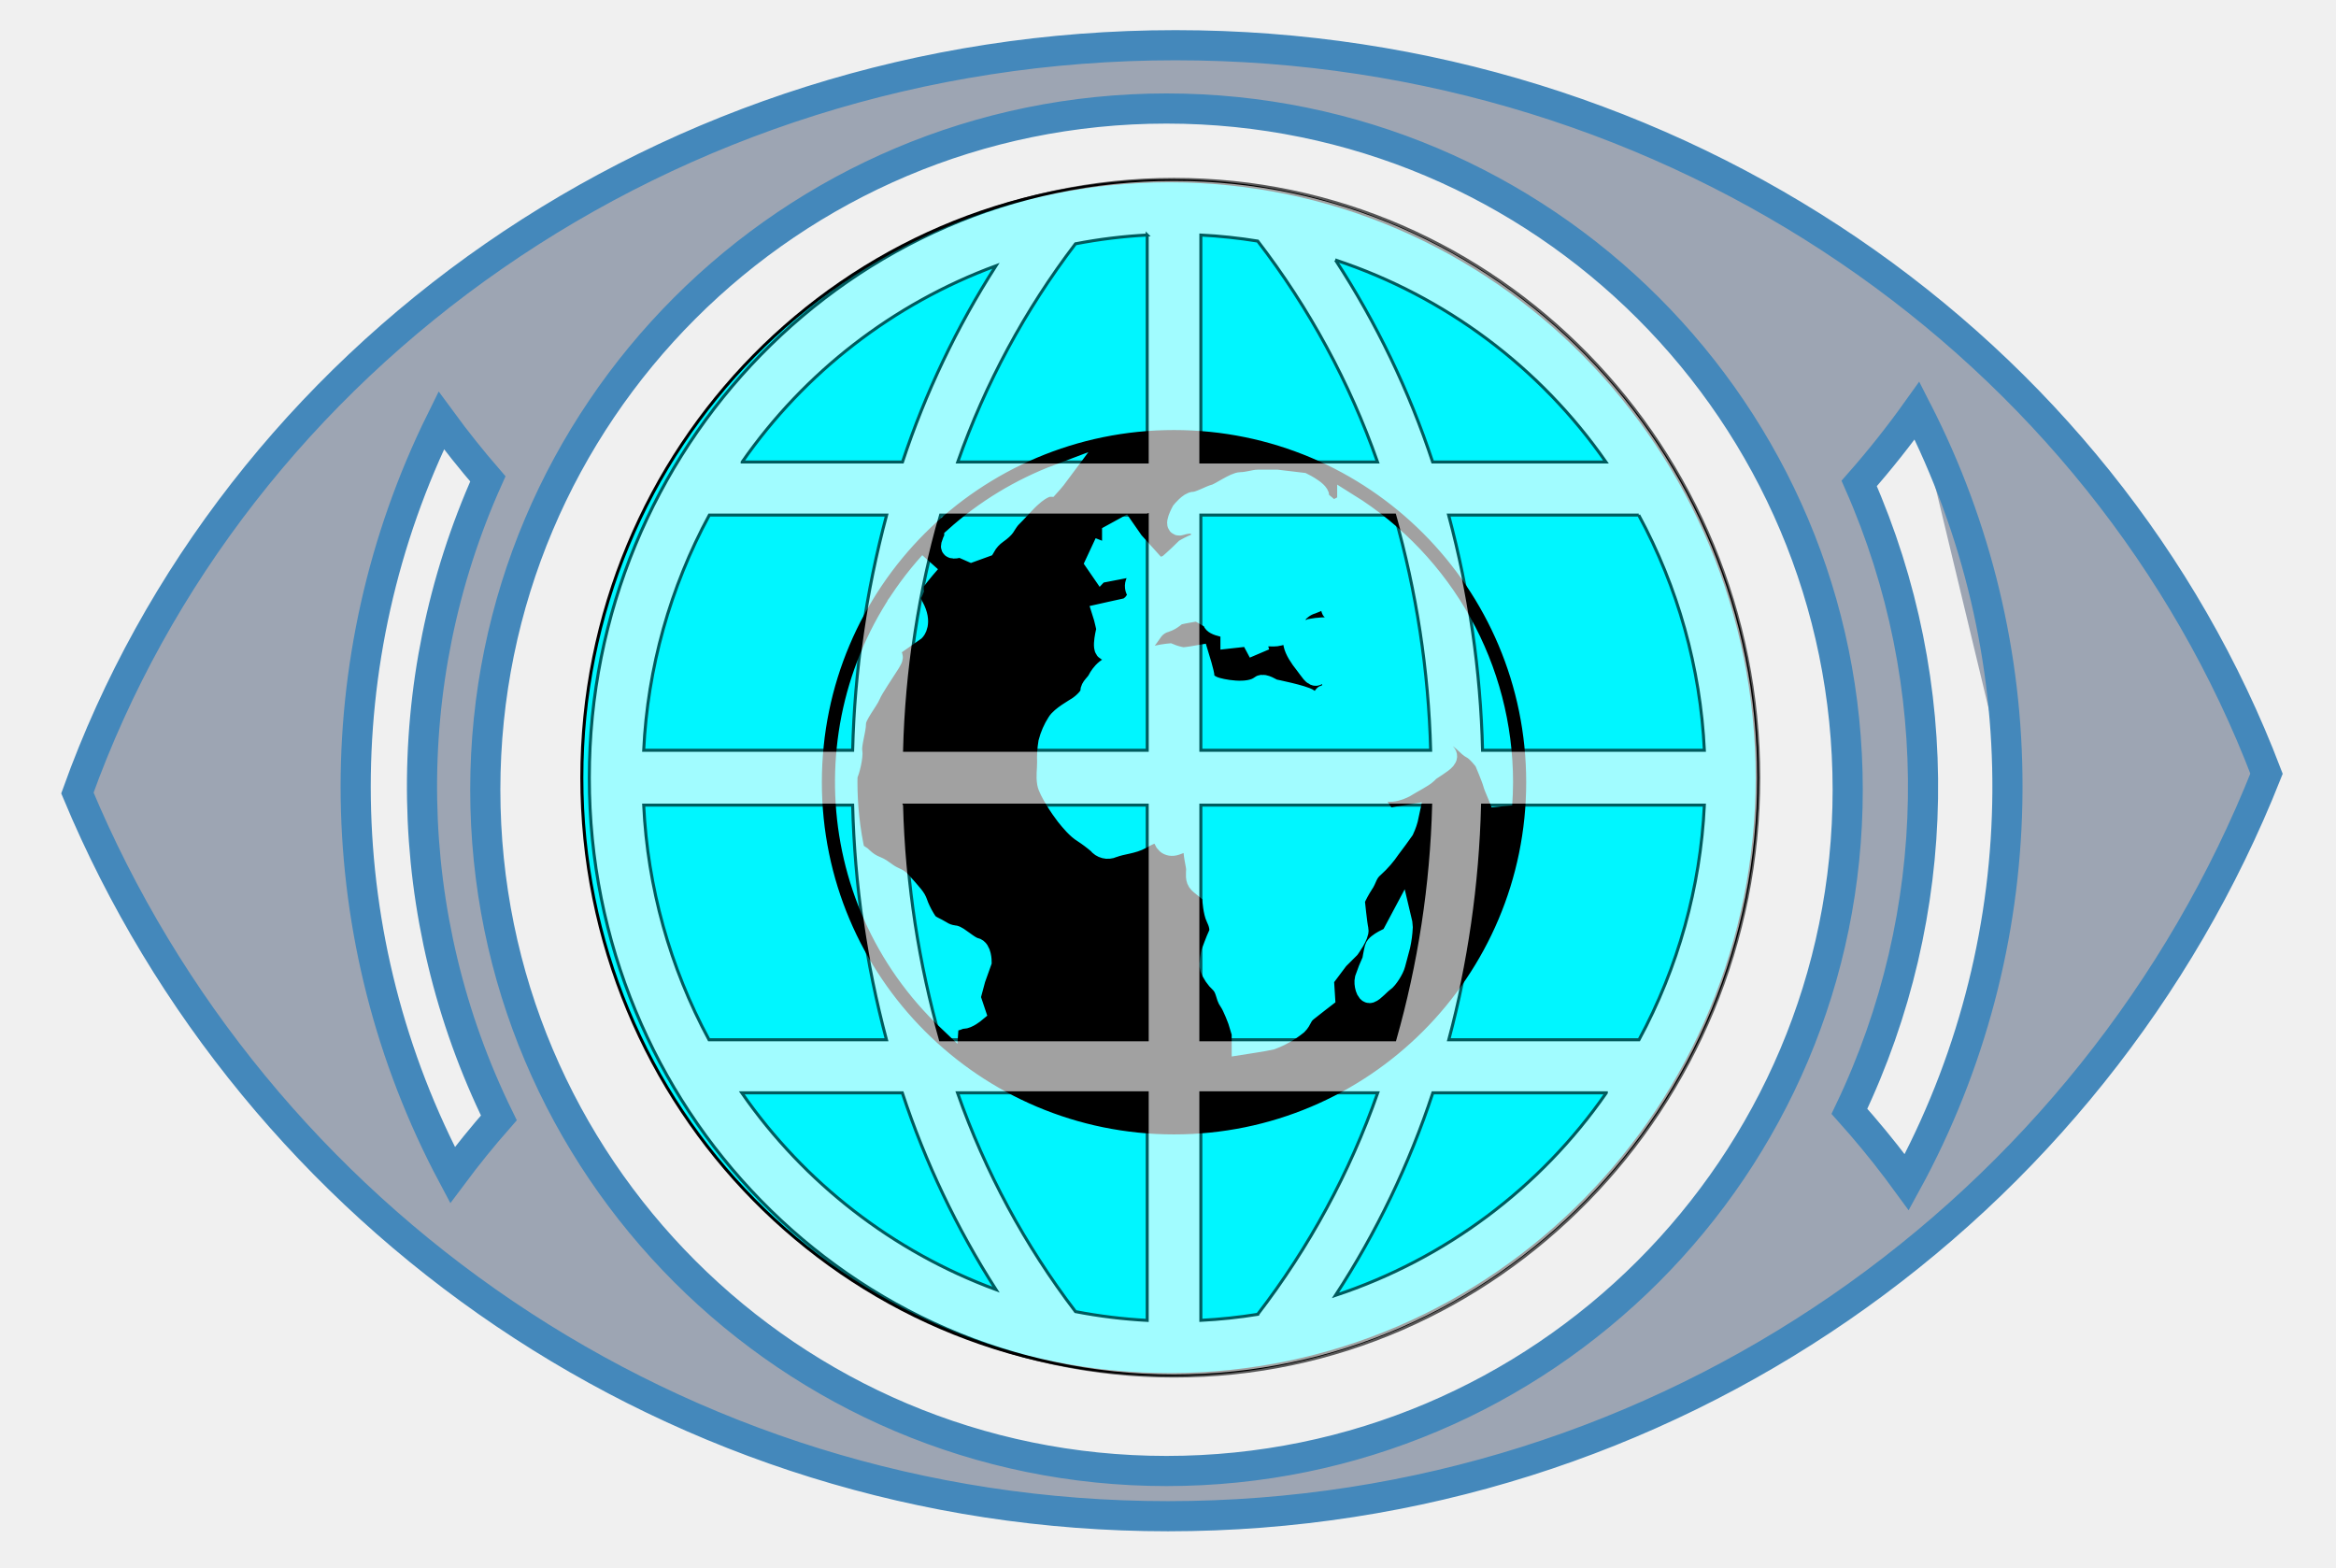
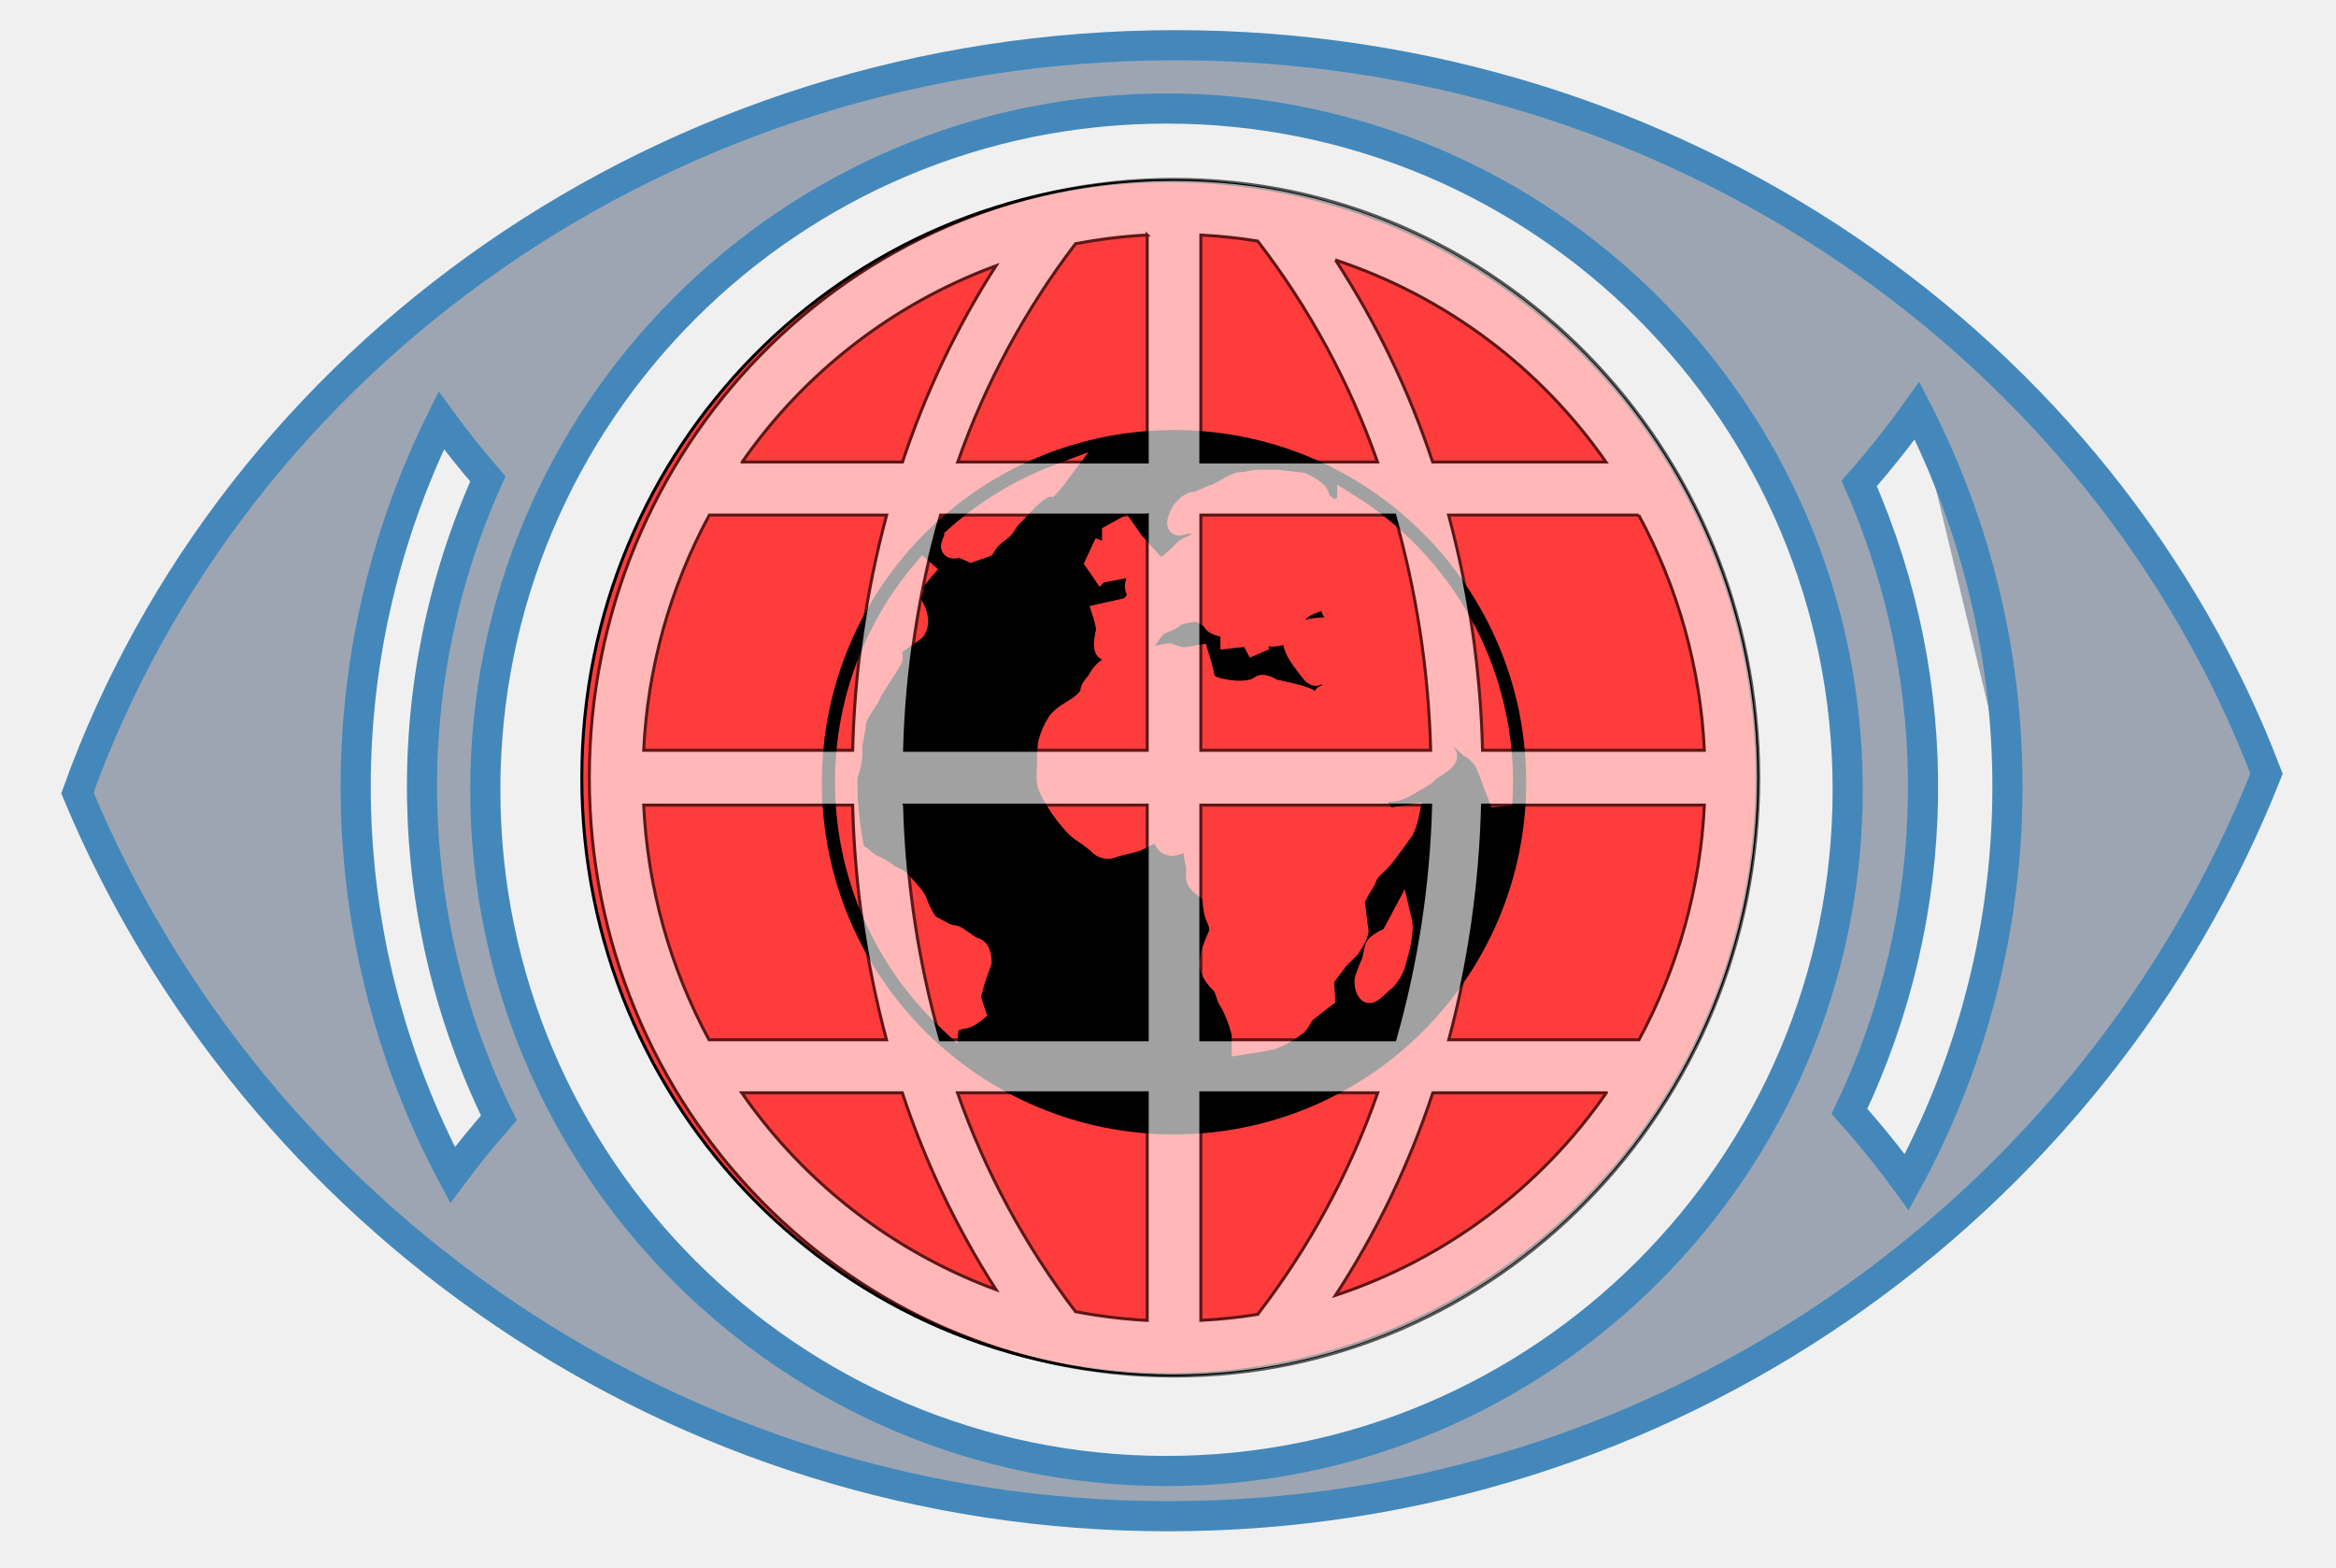
<svg xmlns="http://www.w3.org/2000/svg" viewBox="180 120 775 520" role="img" aria-labelledby="logo-title">
  <defs>
    <style>
      .cls-4 {
        fill: #fff;
      }

      .cls-2, .cls-4 {
        stroke: #000;
        stroke-width: 1px;
      }

      .cls-1 {
        fill: #4454727a;
        stroke: #48b;
        stroke-width: 10px;
      }

      .cls-1, .cls-2, .cls-3, .cls-4 {
        fill-rule: evenodd;
      }

      .cls-2 {
-         fill: #00f6ff;
+         fill: #ff3c3c;
      }

      .cls-3 {
-         stroke: #00f6ff;
+         stroke: #ff3c3c;
        stroke-linecap: round;
        stroke-width: 6.99px;
      }

      .cls-4 {
        opacity: 0.63;
      }
    </style>
  </defs>
  <path id="outer_eye" class="cls-1" d="M567.5,623c-163.183,0-303.026-99.084-361.823-239.922C257.508,238.76,401.037,135,570,135c166.451,0,308.222,100.7,361.954,241.667C874.771,520.905,733.152,623,567.5,623ZM567,156c124.816,0,226,101.184,226,226S691.816,608,567,608,341,506.816,341,382,442.184,156,567,156ZM816,256.213A272.836,272.836,0,0,1,846,381M793.574,488.677a249.545,249.545,0,0,0,3.239-208.3A303.384,303.384,0,0,0,816,256.213a274.468,274.468,0,0,1-1.516,252.475q-0.927,1.758-1.88,3.5-1.632-2.238-3.306-4.446Q801.826,497.884,793.574,488.677ZM345.5,490.85q-8.055,9.164-15.37,18.966a274.353,274.353,0,0,1-3.748-250.343q7.347,10.012,15.469,19.393A249.512,249.512,0,0,0,345.5,490.85Z" />
  <path id="inner_eye" class="cls-2" d="M568,179.985c107.678,0,194.968,88.655,194.968,198.015S675.678,576.015,568,576.015,373.032,487.36,373.032,378,460.322,179.985,568,179.985Z" />
  <path id="globe" class="cls-3" d="M569.5,499.831A120.331,120.331,0,1,1,689.831,379.5,120.33,120.33,0,0,1,569.5,499.831Zm65.1-50.585c1.225-.4,3.268-2.858,4.492-3.677s3.268-4.083,3.675-5.717,1.227-4.495,1.634-6.126a36.015,36.015,0,0,0,.818-6.135,14.639,14.639,0,0,0-.407-2.855l-3.266,6.127s-4.9,2.04-5.315,3.674-0.817,4.088-.817,4.088a61.248,61.248,0,0,0-2.45,6.133C632.554,446.388,633.372,449.66,634.6,449.246ZM461.011,377.072c0.72-1.105,1.928-6.276,1.6-7.894-0.411-2.037,1.225-6.94,1.225-9.392s4.083-7.358,4.9-9.4,4.491-7.349,6.535-10.623-0.4-2.038-2.449-.809,1.225-3.274,2.449-4.086,8.172-5.72,8.172-5.72,2.449-2.454-.409-7.762c-2.211-4.1,0-4.5,0-6.128a2.43,2.43,0,0,0-1.28-.223c2.129-2.952,4.408-5.788,6.811-8.512A108.871,108.871,0,0,0,494.612,458.6a0.454,0.454,0,0,1,.683-0.363c2.043,0.819,2.449-.4,4.085-0.4s4.086-2.043,4.086-2.043l-1.641-4.9,1.641-6.126,2.041-5.717s0-4.095-2.041-4.5-5.722-4.081-6.946-4.081a10.018,10.018,0,0,1-4.491-1.636c-1.227-.813-3.677-1.634-4.5-2.857a31.144,31.144,0,0,1-2.858-5.314c-0.816-2.039-.409-2.039-3.681-5.715s-2.452-2.863-4.9-4.093-3.265-2.443-5.308-3.263a13.378,13.378,0,0,1-4.5-2.857,4.884,4.884,0,0,0-2.711-1.519,110.041,110.041,0,0,1-2.595-23.808C460.98,378.618,461,377.84,461.011,377.072Zm35.743-78.7a13.8,13.8,0,0,0-1.051,2.589c-0.408,1.638,2.864.416,2.864,0.416L502.239,303l4.5-1.631a13.741,13.741,0,0,1,4.083-4.5c2.857-2.043,2.454-2.452,3.677-4.084s0-.006,5.314-5.732,8.167-5.718,8.167-5.718,1.915-2.1,3.244-3.895A108.986,108.986,0,0,0,496.754,298.368Zm41.024,56.1c-1.224.82-5.715,3.272-6.944,5.315a22.681,22.681,0,0,0-2.859,6.535,31.042,31.042,0,0,0-.408,6.538c0,2.854-.41,4.5,0,6.949s4.5,8.568,6.128,10.623c1.63,2.038,3.674,4.483,5.719,5.713a47.235,47.235,0,0,1,4.9,3.674,4.03,4.03,0,0,0,4.9,1.223c3.272-1.223,6.538-1.223,9.4-2.853s7.353-3.685,7.353-1.231,1.632,4.084,4.082,3.272,6.539-2.858,6.13,0S577,406.764,577,408.4s-0.4,3.265.818,4.495,4.5,3.265,4.5,4.49,0.409,5.311,1.229,6.946,1.639,4.08.823,5.724-2.434,6.123-2.434,6.123-0.779,3.676-.37,4.9a12.683,12.683,0,0,0,3.332,4.906c2.043,2.042,1.771,4.492,2.994,6.124s2.993,6.539,2.993,6.539l1.236,4.088v3.677s7.966-1.231,9.591-1.64a30.673,30.673,0,0,0,8.618-4.9c1.636-1.632,1.311-2.856,3.349-4.488s5.762-4.5,5.762-4.5l-0.387-6.126,4.914-6.544,3.684-3.677s3.267-4.484,2.865-6.128c-0.413-1.628-1.231-9.8-1.231-9.8a37.972,37.972,0,0,1,2.863-5.313c1.224-1.634,1.227-3.678,3.679-5.719a33.109,33.109,0,0,0,5.306-6.126c1.229-1.634,3.681-4.9,4.5-6.127a21.871,21.871,0,0,0,1.635-4.894l-7.355,1.216c-2.45-4.082-9.392-13.073-10.621-15.112a37.04,37.04,0,0,1-2.861-7.76c-0.4-1.634-2.445-6.131-2.856-7.356s-3.27-4.908-4.088-6.128-3.675-2.043-5.309-3.268-11.843-3.27-11.843-3.27-3.129-1.991-4.088-1.226c-4.083,3.269-13.48,1.226-15.523.415s-3.269-2.041-3.269-3.272-1.835-7.143-1.835-7.143-3.985.705-5.213,0.705a20.333,20.333,0,0,1-4.442-1.276s-4.055.379-5.693,1.2a61.205,61.205,0,0,1-6.115,2.438,36.488,36.488,0,0,1-4.488.814c-3.671-1.636-6.529,2.45-7.352,4.079s-2.445,2.454-2.445,4.084S539,353.659,537.778,354.471Zm18.191-54.739-3.128-4.5-3.727,2.045V304.5l-3.839-1.5-1.715,3.674,1.685,2.452L549.114,305v4.129l8.478-1.636,3.164-2.449Zm71.15-12.676c-1.669.869-4.808,3.094-6,1.894-1.227-1.218-4.086-3.423-4.086-3.423,2.448-1.636-4.9-5.212-4.9-5.212l-8.576-1.022h-6.125c-1.227,0-3.681.825-5.723,0.825s-6.943,3.583-8.577,3.994-5.314,2.5-6.944,2.5-4.088,3.086-4.088,3.086-2.856,5.218-.4,4.4,5.717-.858,6.122.367,1.227,3.242,1.636,4.471,6.131,1.618,6.131,1.618a18.551,18.551,0,0,1,2.038-3.683c1.227-1.634,2.452-3.675,2.452-3.675s2.044,4.082,2.452,5.3-0.818,4.908-.818,4.908-4.491,2.852-5.716,2.852-8.175-6.126-8.175-6.126a25.4,25.4,0,0,0-4.489,2.043c-2.856,2.861-5.717,5.31-5.717,5.31a17.057,17.057,0,0,0-4.081,2.046c-1.629,1.222-5.138,1.487-6.117,2.854-2.039,2.863.84,4.9,0.84,4.9l-2.408,3.271-1.548,1.225-5.553,1.221-2.751.616c0.4,1.227,1.258,5.105,1.258,5.105s-1.87,6.943,0,6.943c0,0,4.276,1.64,5.5,1.64s2.625,0.4,4.265-1.227a59.861,59.861,0,0,0,5.156-6.538,8.047,8.047,0,0,1,4.49-3.267c2.454-.82,3-2.047,4.231-2.452s6.47-1.229,6.47-1.229,3.709,2.043,4.932,2.861c0.573,0.386-1.393,1.658,6.086,2.907V331.6l3.7-.411-4.207-3.264-0.44-.1-4.778-4.8-0.419-3.672s4.861,2.862,6.493,3.672a43.671,43.671,0,0,1,4.81,3.272l1.783,5.719,2.4,4.5s-1.87-5.722,0-5.722c0,0,5.158.405,6.381,0a36.253,36.253,0,0,0,5.237-1.632c1.636-.815-0.648-3.68.986-5.721a10.385,10.385,0,0,1,4.981-3.27c1.23-.405,5.35-2.447,5.35-2.447l4.522,0.82c-2.041,1.627-4.486,4.077-2.85,3.676s5.313,1.63,6.949,2.855,0.413,4.087.413,4.087-4.5-.411-7.355-0.815a29.263,29.263,0,0,0-7.351.4l-3.677,2.043s-2.454.816-2.045,2.861,2.045,4.5,3.679,6.535,2.858,4.5,4.085,3.675,5.309-3.265,5.309-3.265a12.784,12.784,0,0,0-.409,4.9,30.6,30.6,0,0,1,.409,4.9s-4.082,0-2.861.822,2.967,3.905,3.681,4.9c4.083,5.717,12.664,18.383,13.482,20.015s0.44,4.126,1.631,5.31c2.454,2.45,7.352,0,8.578-.817s5.311-2.863,6.536-4.082,0.818-.822,3.272-2.454,4.079-2.856,2.859-4.085-3.68-5.725-3.68-5.725c-3.676.825-7.351-1.222-7.351-2.445s-3.269-6.124-3.269-6.124,0.407-.82,3.269.809,5.306,4.908,7.759,4.908,3.678,0.819,6.537,2.453,4.085,3.672,5.719,4.492,4.086,4.086,4.086,4.086,2.447,5.715,2.859,7.358c0.358,1.421,2.277,5.345,2.754,7.132,0.166-2.461.281-4.937,0.281-7.44A108.8,108.8,0,0,0,627.119,287.056ZM548.884,304.5l0.333,0.133-0.333.365v-0.5Z" />
  <path id="globe_cage" class="cls-4" d="M569.5,576.491c-106.968,0-193.988-89.044-193.988-198.491S462.532,179.509,569.5,179.509,763.488,268.553,763.488,378,676.468,576.491,569.5,576.491ZM578.4,368.9h76.237a314.2,314.2,0,0,0-11.945-78.026H578.4V368.9ZM654.634,387.1H578.4V464.94h64.345A314.251,314.251,0,0,0,654.634,387.1Zm90.813,0H671.861a333.4,333.4,0,0,1-11.206,77.836h63.112A182.117,182.117,0,0,0,745.447,387.1Zm-32.528,95.444H655.363a288.421,288.421,0,0,1-32.3,67.191A177.214,177.214,0,0,0,712.919,482.548Zm-115.67,73.48a263.416,263.416,0,0,0,39.828-73.48H578.4v75.476A173.846,173.846,0,0,0,597.249,556.028ZM560.6,558.036V482.548H497.674a263.837,263.837,0,0,0,39.135,72.575A174.279,174.279,0,0,0,560.6,558.036ZM510.434,547.83a289.038,289.038,0,0,1-31.078-65.282H426.1A177.5,177.5,0,0,0,510.434,547.83Zm-95.208-82.89H474.1A333.353,333.353,0,0,1,462.878,387.1H393.555A182.127,182.127,0,0,0,415.226,464.94ZM393.555,368.9h69.323a333.4,333.4,0,0,1,11.268-78.026H415.332A182.13,182.13,0,0,0,393.555,368.9Zm32.676-95.633h53.185a289.064,289.064,0,0,1,31-65.087A177.487,177.487,0,0,0,426.231,273.263Zm134.372-75.3a174.068,174.068,0,0,0-23.8,2.914,263.8,263.8,0,0,0-39.06,72.384H560.6v-75.3Zm0,92.905H492.051A314.088,314.088,0,0,0,480.106,368.9h80.5V290.87Zm-80.5,96.234A314.1,314.1,0,0,0,492,464.94h68.6V387.1h-80.5ZM578.4,197.977v75.286h58.612a263.412,263.412,0,0,0-39.751-73.289A174.011,174.011,0,0,0,578.4,197.977Zm44.672,8.286a288.6,288.6,0,0,1,32.231,67h57.491A177.213,177.213,0,0,0,623.069,206.263Zm100.6,84.607H660.6A333.3,333.3,0,0,1,671.861,368.9h73.586A182.129,182.129,0,0,0,723.667,290.87Z" />
</svg>
